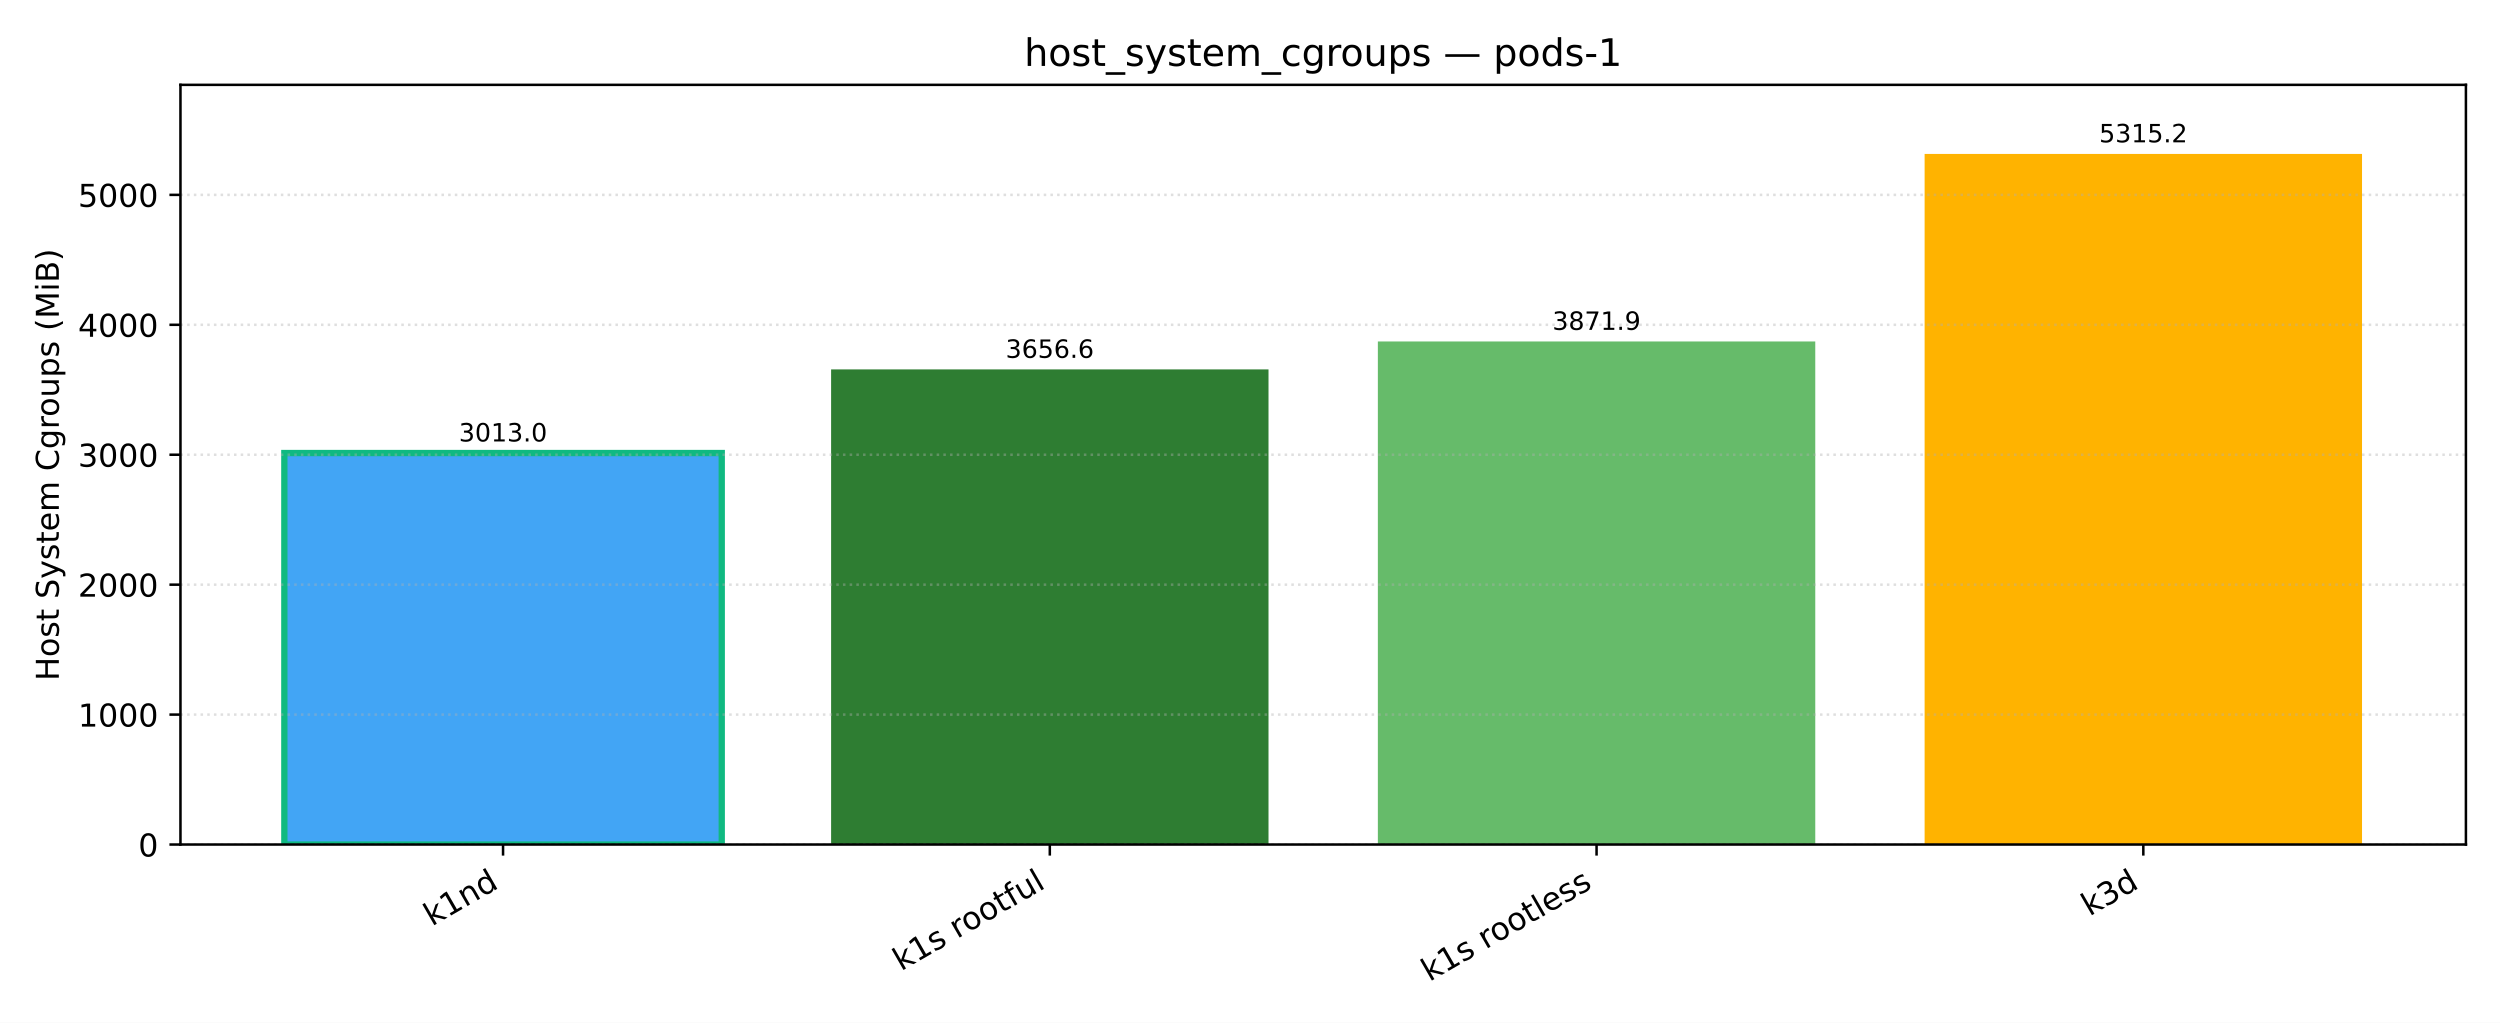
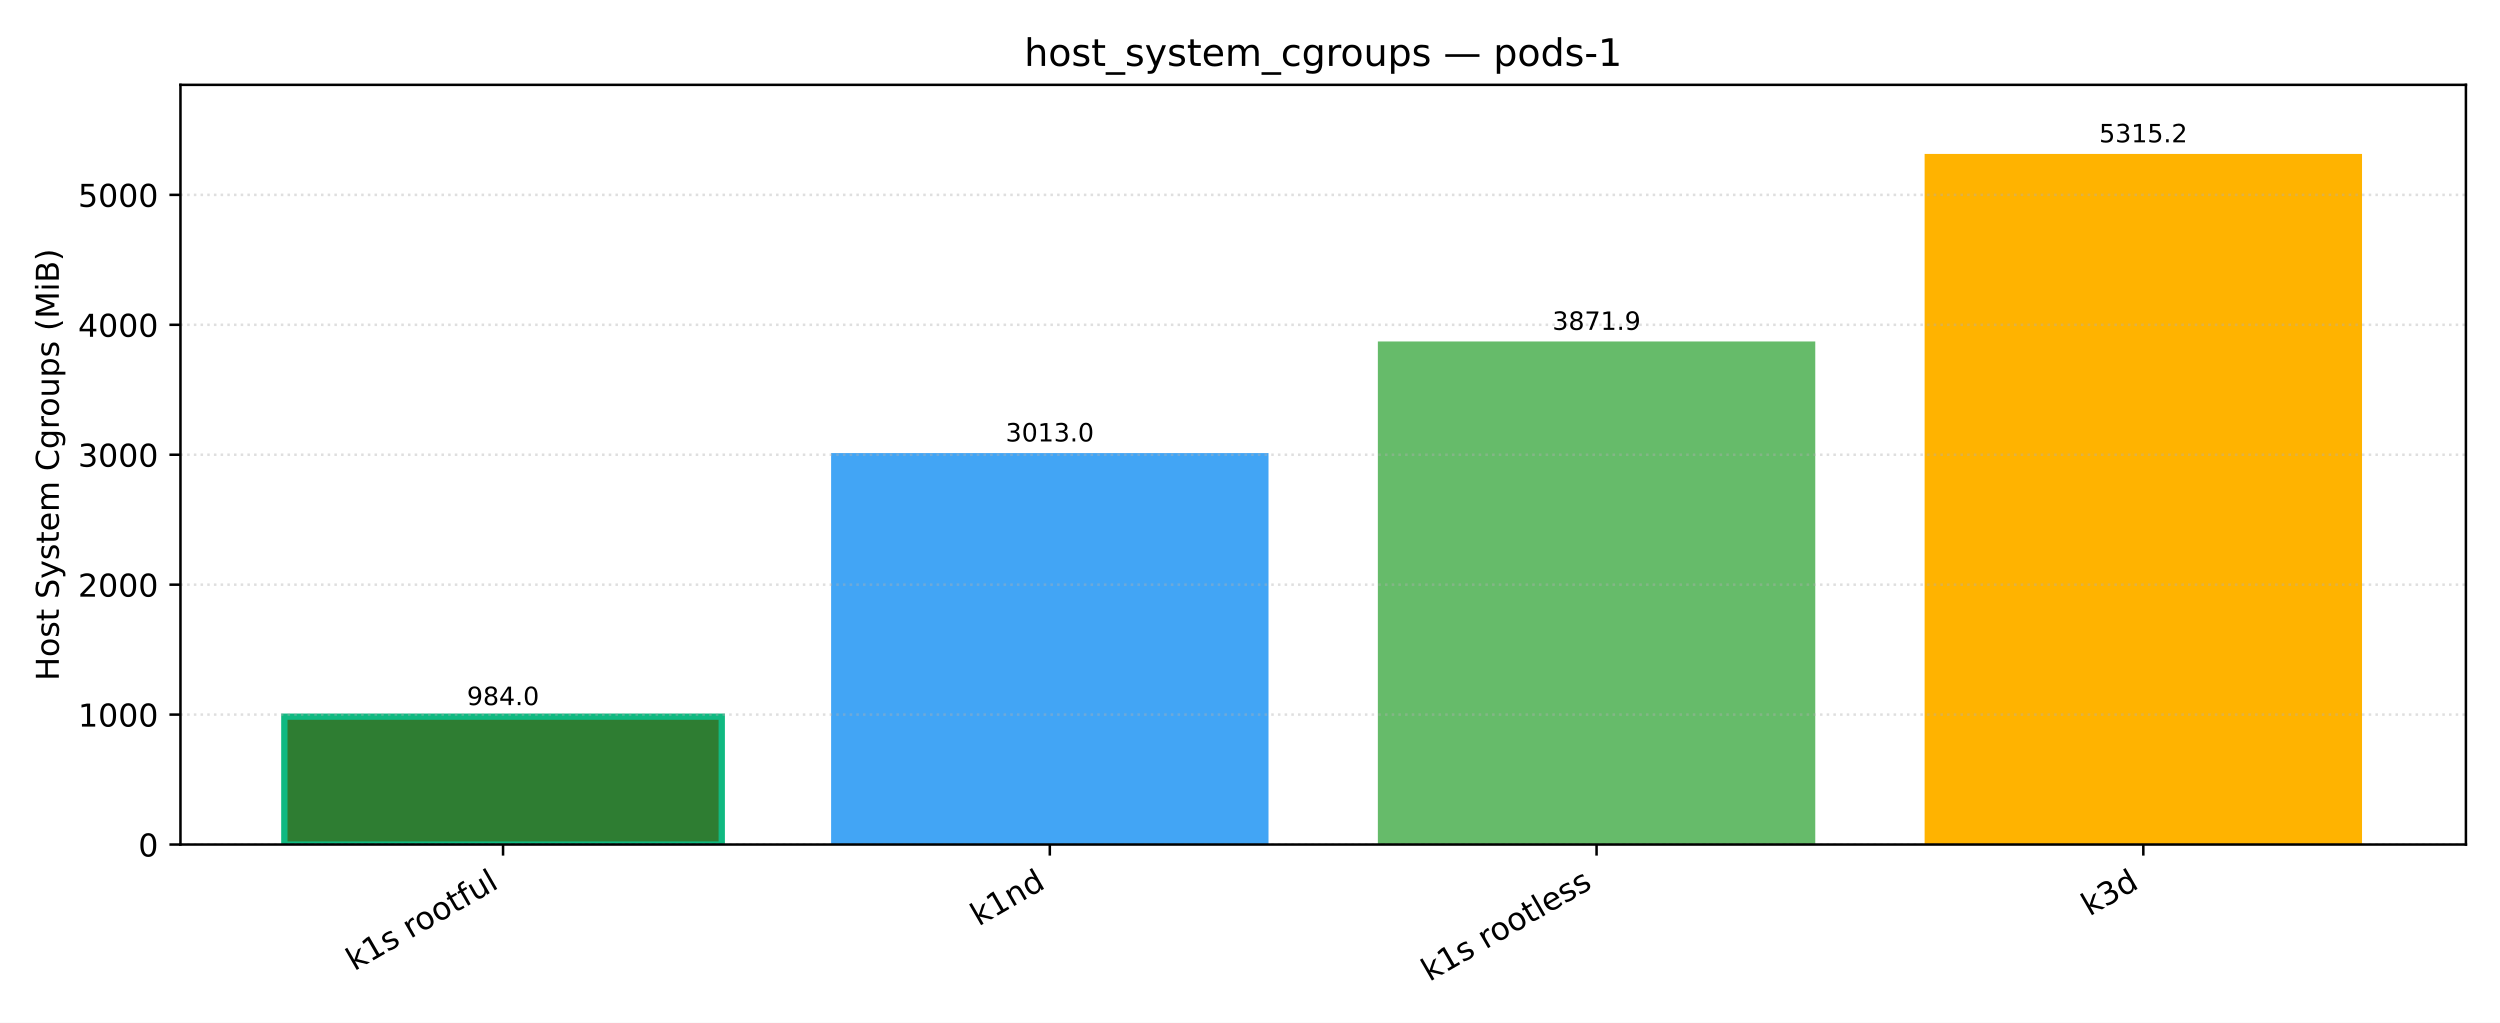
<svg xmlns="http://www.w3.org/2000/svg" xmlns:xlink="http://www.w3.org/1999/xlink" width="792pt" height="324pt" viewBox="0 0 792 324" version="1.1">
  <defs>
    <style type="text/css">*{stroke-linejoin: round; stroke-linecap: butt}</style>
  </defs>
  <g id="figure_1">
    <g id="patch_1">
      <path d="M 0 324  L 792 324  L 792 0  L 0 0  z " style="fill: #ffffff" />
    </g>
    <g id="axes_1">
      <g id="patch_2">
        <path d="M 57.17 267.545  L 781.2 267.545  L 781.2 26.88  L 57.17 26.88  z " style="fill: #ffffff" />
      </g>
      <g id="patch_3">
-         <path d="M 90.08 267.545  L 228.651 267.545  L 228.651 143.522  L 90.08 143.522  z " clip-path="url(#pce577e1f02)" style="fill: #42a5f5; stroke: #10b981; stroke-width: 2; stroke-linejoin: miter" />
+         <path d="M 90.08 267.545  L 228.651 267.545  L 228.651 227.043  L 90.08 227.043  z " clip-path="url(#p9446656287)" style="fill: #2e7d32; stroke: #10b981; stroke-width: 2; stroke-linejoin: miter" />
      </g>
      <g id="patch_4">
-         <path d="M 263.293 267.545  L 401.864 267.545  L 401.864 117.031  L 263.293 117.031  z " clip-path="url(#pce577e1f02)" style="fill: #2e7d32" />
+         <path d="M 263.293 267.545  L 401.864 267.545  L 401.864 143.522  L 263.293 143.522  z " clip-path="url(#p9446656287)" style="fill: #42a5f5" />
      </g>
      <g id="patch_5">
-         <path d="M 436.506 267.545  L 575.077 267.545  L 575.077 108.17  L 436.506 108.17  z " clip-path="url(#pce577e1f02)" style="fill: #66bb6a" />
+         <path d="M 436.506 267.545  L 575.077 267.545  L 575.077 108.17  L 436.506 108.17  z " clip-path="url(#p9446656287)" style="fill: #66bb6a" />
      </g>
      <g id="patch_6">
-         <path d="M 609.719 267.545  L 748.29 267.545  L 748.29 48.759  L 609.719 48.759  z " clip-path="url(#pce577e1f02)" style="fill: #ffb300" />
+         <path d="M 609.719 267.545  L 748.29 267.545  L 748.29 48.759  L 609.719 48.759  z " clip-path="url(#p9446656287)" style="fill: #ffb300" />
      </g>
      <g id="matplotlib.axis_1">
        <g id="xtick_1">
          <g id="line2d_1">
            <defs>
-               <path id="m2ab3e8e484" d="M 0 0  L 0 3.5  " style="stroke: #000000; stroke-width: 0.8" />
+               <path id="m0d16717bc0" d="M 0 0  L 0 3.5  " style="stroke: #000000; stroke-width: 0.8" />
            </defs>
            <g>
-               <use xlink:href="#m2ab3e8e484" x="159.366" y="267.545" style="stroke: #000000; stroke-width: 0.8" />
+               <use xlink:href="#m0d16717bc0" x="159.366" y="267.545" style="stroke: #000000; stroke-width: 0.8" />
            </g>
          </g>
          <g id="text_1">
-             <g transform="translate(136.8145 293.5454) rotate(-30) scale(0.1 -0.1)">
+             <g transform="translate(112.2356 307.7361) rotate(-30) scale(0.1 -0.1)">
              <defs>
                <path id="DejaVuSans-6b" d="M 581 4863  L 1159 4863  L 1159 1991  L 2875 3500  L 3609 3500  L 1753 1863  L 3688 0  L 2938 0  L 1159 1709  L 1159 0  L 581 0  L 581 4863  z " transform="scale(0.015625)" />
                <path id="DejaVuSans-31" d="M 794 531  L 1825 531  L 1825 4091  L 703 3866  L 703 4441  L 1819 4666  L 2450 4666  L 2450 531  L 3481 531  L 3481 0  L 794 0  L 794 531  z " transform="scale(0.015625)" />
-                 <path id="DejaVuSans-6e" d="M 3513 2113  L 3513 0  L 2938 0  L 2938 2094  Q 2938 2591 2744 2837  Q 2550 3084 2163 3084  Q 1697 3084 1428 2787  Q 1159 2491 1159 1978  L 1159 0  L 581 0  L 581 3500  L 1159 3500  L 1159 2956  Q 1366 3272 1645 3428  Q 1925 3584 2291 3584  Q 2894 3584 3203 3211  Q 3513 2838 3513 2113  z " transform="scale(0.015625)" />
-                 <path id="DejaVuSans-64" d="M 2906 2969  L 2906 4863  L 3481 4863  L 3481 0  L 2906 0  L 2906 525  Q 2725 213 2448 61  Q 2172 -91 1784 -91  Q 1150 -91 751 415  Q 353 922 353 1747  Q 353 2572 751 3078  Q 1150 3584 1784 3584  Q 2172 3584 2448 3432  Q 2725 3281 2906 2969  z M 947 1747  Q 947 1113 1208 752  Q 1469 391 1925 391  Q 2381 391 2643 752  Q 2906 1113 2906 1747  Q 2906 2381 2643 2742  Q 2381 3103 1925 3103  Q 1469 3103 1208 2742  Q 947 2381 947 1747  z " transform="scale(0.015625)" />
-               </defs>
-               <use xlink:href="#DejaVuSans-6b" />
-               <use xlink:href="#DejaVuSans-31" transform="translate(57.91016 0)" />
-               <use xlink:href="#DejaVuSans-6e" transform="translate(121.5332 0)" />
-               <use xlink:href="#DejaVuSans-64" transform="translate(184.9121 0)" />
-             </g>
-           </g>
-         </g>
-         <g id="xtick_2">
-           <g id="line2d_2">
-             <g>
-               <use xlink:href="#m2ab3e8e484" x="332.579" y="267.545" style="stroke: #000000; stroke-width: 0.8" />
-             </g>
-           </g>
-           <g id="text_2">
-             <g transform="translate(285.4486 307.7361) rotate(-30) scale(0.1 -0.1)">
-               <defs>
                <path id="DejaVuSans-73" d="M 2834 3397  L 2834 2853  Q 2591 2978 2328 3040  Q 2066 3103 1784 3103  Q 1356 3103 1142 2972  Q 928 2841 928 2578  Q 928 2378 1081 2264  Q 1234 2150 1697 2047  L 1894 2003  Q 2506 1872 2764 1633  Q 3022 1394 3022 966  Q 3022 478 2636 193  Q 2250 -91 1575 -91  Q 1294 -91 989 -36  Q 684 19 347 128  L 347 722  Q 666 556 975 473  Q 1284 391 1588 391  Q 1994 391 2212 530  Q 2431 669 2431 922  Q 2431 1156 2273 1281  Q 2116 1406 1581 1522  L 1381 1569  Q 847 1681 609 1914  Q 372 2147 372 2553  Q 372 3047 722 3315  Q 1072 3584 1716 3584  Q 2034 3584 2315 3537  Q 2597 3491 2834 3397  z " transform="scale(0.015625)" />
                <path id="DejaVuSans-20" transform="scale(0.015625)" />
                <path id="DejaVuSans-72" d="M 2631 2963  Q 2534 3019 2420 3045  Q 2306 3072 2169 3072  Q 1681 3072 1420 2755  Q 1159 2438 1159 1844  L 1159 0  L 581 0  L 581 3500  L 1159 3500  L 1159 2956  Q 1341 3275 1631 3429  Q 1922 3584 2338 3584  Q 2397 3584 2469 3576  Q 2541 3569 2628 3553  L 2631 2963  z " transform="scale(0.015625)" />
                <path id="DejaVuSans-6f" d="M 1959 3097  Q 1497 3097 1228 2736  Q 959 2375 959 1747  Q 959 1119 1226 758  Q 1494 397 1959 397  Q 2419 397 2687 759  Q 2956 1122 2956 1747  Q 2956 2369 2687 2733  Q 2419 3097 1959 3097  z M 1959 3584  Q 2709 3584 3137 3096  Q 3566 2609 3566 1747  Q 3566 888 3137 398  Q 2709 -91 1959 -91  Q 1206 -91 779 398  Q 353 888 353 1747  Q 353 2609 779 3096  Q 1206 3584 1959 3584  z " transform="scale(0.015625)" />
                <path id="DejaVuSans-74" d="M 1172 4494  L 1172 3500  L 2356 3500  L 2356 3053  L 1172 3053  L 1172 1153  Q 1172 725 1289 603  Q 1406 481 1766 481  L 2356 481  L 2356 0  L 1766 0  Q 1100 0 847 248  Q 594 497 594 1153  L 594 3053  L 172 3053  L 172 3500  L 594 3500  L 594 4494  L 1172 4494  z " transform="scale(0.015625)" />
                <path id="DejaVuSans-66" d="M 2375 4863  L 2375 4384  L 1825 4384  Q 1516 4384 1395 4259  Q 1275 4134 1275 3809  L 1275 3500  L 2222 3500  L 2222 3053  L 1275 3053  L 1275 0  L 697 0  L 697 3053  L 147 3053  L 147 3500  L 697 3500  L 697 3744  Q 697 4328 969 4595  Q 1241 4863 1831 4863  L 2375 4863  z " transform="scale(0.015625)" />
                <path id="DejaVuSans-75" d="M 544 1381  L 544 3500  L 1119 3500  L 1119 1403  Q 1119 906 1312 657  Q 1506 409 1894 409  Q 2359 409 2629 706  Q 2900 1003 2900 1516  L 2900 3500  L 3475 3500  L 3475 0  L 2900 0  L 2900 538  Q 2691 219 2414 64  Q 2138 -91 1772 -91  Q 1169 -91 856 284  Q 544 659 544 1381  z M 1991 3584  L 1991 3584  z " transform="scale(0.015625)" />
                <path id="DejaVuSans-6c" d="M 603 4863  L 1178 4863  L 1178 0  L 603 0  L 603 4863  z " transform="scale(0.015625)" />
              </defs>
              <use xlink:href="#DejaVuSans-6b" />
              <use xlink:href="#DejaVuSans-31" transform="translate(57.91016 0)" />
              <use xlink:href="#DejaVuSans-73" transform="translate(121.5332 0)" />
              <use xlink:href="#DejaVuSans-20" transform="translate(173.6328 0)" />
              <use xlink:href="#DejaVuSans-72" transform="translate(205.4199 0)" />
              <use xlink:href="#DejaVuSans-6f" transform="translate(244.2832 0)" />
              <use xlink:href="#DejaVuSans-6f" transform="translate(305.4648 0)" />
              <use xlink:href="#DejaVuSans-74" transform="translate(366.6465 0)" />
              <use xlink:href="#DejaVuSans-66" transform="translate(405.8555 0)" />
              <use xlink:href="#DejaVuSans-75" transform="translate(441.0605 0)" />
              <use xlink:href="#DejaVuSans-6c" transform="translate(504.4395 0)" />
            </g>
          </g>
        </g>
+         <g id="xtick_2">
+           <g id="line2d_2">
+             <g>
+               <use xlink:href="#m0d16717bc0" x="332.579" y="267.545" style="stroke: #000000; stroke-width: 0.8" />
+             </g>
+           </g>
+           <g id="text_2">
+             <g transform="translate(310.0274 293.5454) rotate(-30) scale(0.1 -0.1)">
+               <defs>
+                 <path id="DejaVuSans-6e" d="M 3513 2113  L 3513 0  L 2938 0  L 2938 2094  Q 2938 2591 2744 2837  Q 2550 3084 2163 3084  Q 1697 3084 1428 2787  Q 1159 2491 1159 1978  L 1159 0  L 581 0  L 581 3500  L 1159 3500  L 1159 2956  Q 1366 3272 1645 3428  Q 1925 3584 2291 3584  Q 2894 3584 3203 3211  Q 3513 2838 3513 2113  z " transform="scale(0.015625)" />
+                 <path id="DejaVuSans-64" d="M 2906 2969  L 2906 4863  L 3481 4863  L 3481 0  L 2906 0  L 2906 525  Q 2725 213 2448 61  Q 2172 -91 1784 -91  Q 1150 -91 751 415  Q 353 922 353 1747  Q 353 2572 751 3078  Q 1150 3584 1784 3584  Q 2172 3584 2448 3432  Q 2725 3281 2906 2969  z M 947 1747  Q 947 1113 1208 752  Q 1469 391 1925 391  Q 2381 391 2643 752  Q 2906 1113 2906 1747  Q 2906 2381 2643 2742  Q 2381 3103 1925 3103  Q 1469 3103 1208 2742  Q 947 2381 947 1747  z " transform="scale(0.015625)" />
+               </defs>
+               <use xlink:href="#DejaVuSans-6b" />
+               <use xlink:href="#DejaVuSans-31" transform="translate(57.91016 0)" />
+               <use xlink:href="#DejaVuSans-6e" transform="translate(121.5332 0)" />
+               <use xlink:href="#DejaVuSans-64" transform="translate(184.9121 0)" />
+             </g>
+           </g>
+         </g>
        <g id="xtick_3">
          <g id="line2d_3">
            <g>
-               <use xlink:href="#m2ab3e8e484" x="505.791" y="267.545" style="stroke: #000000; stroke-width: 0.8" />
+               <use xlink:href="#m0d16717bc0" x="505.791" y="267.545" style="stroke: #000000; stroke-width: 0.8" />
            </g>
          </g>
          <g id="text_3">
            <g transform="translate(452.8469 311.0931) rotate(-30) scale(0.1 -0.1)">
              <defs>
                <path id="DejaVuSans-65" d="M 3597 1894  L 3597 1613  L 953 1613  Q 991 1019 1311 708  Q 1631 397 2203 397  Q 2534 397 2845 478  Q 3156 559 3463 722  L 3463 178  Q 3153 47 2828 -22  Q 2503 -91 2169 -91  Q 1331 -91 842 396  Q 353 884 353 1716  Q 353 2575 817 3079  Q 1281 3584 2069 3584  Q 2775 3584 3186 3129  Q 3597 2675 3597 1894  z M 3022 2063  Q 3016 2534 2758 2815  Q 2500 3097 2075 3097  Q 1594 3097 1305 2825  Q 1016 2553 972 2059  L 3022 2063  z " transform="scale(0.015625)" />
              </defs>
              <use xlink:href="#DejaVuSans-6b" />
              <use xlink:href="#DejaVuSans-31" transform="translate(57.91016 0)" />
              <use xlink:href="#DejaVuSans-73" transform="translate(121.5332 0)" />
              <use xlink:href="#DejaVuSans-20" transform="translate(173.6328 0)" />
              <use xlink:href="#DejaVuSans-72" transform="translate(205.4199 0)" />
              <use xlink:href="#DejaVuSans-6f" transform="translate(244.2832 0)" />
              <use xlink:href="#DejaVuSans-6f" transform="translate(305.4648 0)" />
              <use xlink:href="#DejaVuSans-74" transform="translate(366.6465 0)" />
              <use xlink:href="#DejaVuSans-6c" transform="translate(405.8555 0)" />
              <use xlink:href="#DejaVuSans-65" transform="translate(433.6387 0)" />
              <use xlink:href="#DejaVuSans-73" transform="translate(495.1621 0)" />
              <use xlink:href="#DejaVuSans-73" transform="translate(547.2617 0)" />
            </g>
          </g>
        </g>
        <g id="xtick_4">
          <g id="line2d_4">
            <g>
-               <use xlink:href="#m2ab3e8e484" x="679.004" y="267.545" style="stroke: #000000; stroke-width: 0.8" />
+               <use xlink:href="#m0d16717bc0" x="679.004" y="267.545" style="stroke: #000000; stroke-width: 0.8" />
            </g>
          </g>
          <g id="text_4">
            <g transform="translate(661.9417 290.3767) rotate(-30) scale(0.1 -0.1)">
              <defs>
                <path id="DejaVuSans-33" d="M 2597 2516  Q 3050 2419 3304 2112  Q 3559 1806 3559 1356  Q 3559 666 3084 287  Q 2609 -91 1734 -91  Q 1441 -91 1130 -33  Q 819 25 488 141  L 488 750  Q 750 597 1062 519  Q 1375 441 1716 441  Q 2309 441 2620 675  Q 2931 909 2931 1356  Q 2931 1769 2642 2001  Q 2353 2234 1838 2234  L 1294 2234  L 1294 2753  L 1863 2753  Q 2328 2753 2575 2939  Q 2822 3125 2822 3475  Q 2822 3834 2567 4026  Q 2313 4219 1838 4219  Q 1578 4219 1281 4162  Q 984 4106 628 3988  L 628 4550  Q 988 4650 1302 4700  Q 1616 4750 1894 4750  Q 2613 4750 3031 4423  Q 3450 4097 3450 3541  Q 3450 3153 3228 2886  Q 3006 2619 2597 2516  z " transform="scale(0.015625)" />
              </defs>
              <use xlink:href="#DejaVuSans-6b" />
              <use xlink:href="#DejaVuSans-33" transform="translate(57.91016 0)" />
              <use xlink:href="#DejaVuSans-64" transform="translate(121.5332 0)" />
            </g>
          </g>
        </g>
      </g>
      <g id="matplotlib.axis_2">
        <g id="ytick_1">
          <g id="line2d_5">
-             <path d="M 57.17 267.545  L 781.2 267.545  " clip-path="url(#pce577e1f02)" style="fill: none; stroke-dasharray: 0.8,1.32; stroke-dashoffset: 0; stroke: #b0b0b0; stroke-opacity: 0.4; stroke-width: 0.8" />
+             <path d="M 57.17 267.545  L 781.2 267.545  " clip-path="url(#p9446656287)" style="fill: none; stroke-dasharray: 0.8,1.32; stroke-dashoffset: 0; stroke: #b0b0b0; stroke-opacity: 0.4; stroke-width: 0.8" />
          </g>
          <g id="line2d_6">
            <defs>
-               <path id="md7eb9b9157" d="M 0 0  L -3.5 0  " style="stroke: #000000; stroke-width: 0.8" />
+               <path id="m9446837024" d="M 0 0  L -3.5 0  " style="stroke: #000000; stroke-width: 0.8" />
            </defs>
            <g>
-               <use xlink:href="#md7eb9b9157" x="57.17" y="267.545" style="stroke: #000000; stroke-width: 0.8" />
+               <use xlink:href="#m9446837024" x="57.17" y="267.545" style="stroke: #000000; stroke-width: 0.8" />
            </g>
          </g>
          <g id="text_5">
            <g transform="translate(43.8075 271.3447) scale(0.1 -0.1)">
              <defs>
                <path id="DejaVuSans-30" d="M 2034 4250  Q 1547 4250 1301 3770  Q 1056 3291 1056 2328  Q 1056 1369 1301 889  Q 1547 409 2034 409  Q 2525 409 2770 889  Q 3016 1369 3016 2328  Q 3016 3291 2770 3770  Q 2525 4250 2034 4250  z M 2034 4750  Q 2819 4750 3233 4129  Q 3647 3509 3647 2328  Q 3647 1150 3233 529  Q 2819 -91 2034 -91  Q 1250 -91 836 529  Q 422 1150 422 2328  Q 422 3509 836 4129  Q 1250 4750 2034 4750  z " transform="scale(0.015625)" />
              </defs>
              <use xlink:href="#DejaVuSans-30" />
            </g>
          </g>
        </g>
        <g id="ytick_2">
          <g id="line2d_7">
-             <path d="M 57.17 226.383  L 781.2 226.383  " clip-path="url(#pce577e1f02)" style="fill: none; stroke-dasharray: 0.8,1.32; stroke-dashoffset: 0; stroke: #b0b0b0; stroke-opacity: 0.4; stroke-width: 0.8" />
+             <path d="M 57.17 226.383  L 781.2 226.383  " clip-path="url(#p9446656287)" style="fill: none; stroke-dasharray: 0.8,1.32; stroke-dashoffset: 0; stroke: #b0b0b0; stroke-opacity: 0.4; stroke-width: 0.8" />
          </g>
          <g id="line2d_8">
            <g>
-               <use xlink:href="#md7eb9b9157" x="57.17" y="226.383" style="stroke: #000000; stroke-width: 0.8" />
+               <use xlink:href="#m9446837024" x="57.17" y="226.383" style="stroke: #000000; stroke-width: 0.8" />
            </g>
          </g>
          <g id="text_6">
            <g transform="translate(24.72 230.1822) scale(0.1 -0.1)">
              <use xlink:href="#DejaVuSans-31" />
              <use xlink:href="#DejaVuSans-30" transform="translate(63.62305 0)" />
              <use xlink:href="#DejaVuSans-30" transform="translate(127.2461 0)" />
              <use xlink:href="#DejaVuSans-30" transform="translate(190.8691 0)" />
            </g>
          </g>
        </g>
        <g id="ytick_3">
          <g id="line2d_9">
-             <path d="M 57.17 185.221  L 781.2 185.221  " clip-path="url(#pce577e1f02)" style="fill: none; stroke-dasharray: 0.8,1.32; stroke-dashoffset: 0; stroke: #b0b0b0; stroke-opacity: 0.4; stroke-width: 0.8" />
+             <path d="M 57.17 185.221  L 781.2 185.221  " clip-path="url(#p9446656287)" style="fill: none; stroke-dasharray: 0.8,1.32; stroke-dashoffset: 0; stroke: #b0b0b0; stroke-opacity: 0.4; stroke-width: 0.8" />
          </g>
          <g id="line2d_10">
            <g>
-               <use xlink:href="#md7eb9b9157" x="57.17" y="185.221" style="stroke: #000000; stroke-width: 0.8" />
+               <use xlink:href="#m9446837024" x="57.17" y="185.221" style="stroke: #000000; stroke-width: 0.8" />
            </g>
          </g>
          <g id="text_7">
            <g transform="translate(24.72 189.0198) scale(0.1 -0.1)">
              <defs>
                <path id="DejaVuSans-32" d="M 1228 531  L 3431 531  L 3431 0  L 469 0  L 469 531  Q 828 903 1448 1529  Q 2069 2156 2228 2338  Q 2531 2678 2651 2914  Q 2772 3150 2772 3378  Q 2772 3750 2511 3984  Q 2250 4219 1831 4219  Q 1534 4219 1204 4116  Q 875 4013 500 3803  L 500 4441  Q 881 4594 1212 4672  Q 1544 4750 1819 4750  Q 2544 4750 2975 4387  Q 3406 4025 3406 3419  Q 3406 3131 3298 2873  Q 3191 2616 2906 2266  Q 2828 2175 2409 1742  Q 1991 1309 1228 531  z " transform="scale(0.015625)" />
              </defs>
              <use xlink:href="#DejaVuSans-32" />
              <use xlink:href="#DejaVuSans-30" transform="translate(63.62305 0)" />
              <use xlink:href="#DejaVuSans-30" transform="translate(127.2461 0)" />
              <use xlink:href="#DejaVuSans-30" transform="translate(190.8691 0)" />
            </g>
          </g>
        </g>
        <g id="ytick_4">
          <g id="line2d_11">
-             <path d="M 57.17 144.058  L 781.2 144.058  " clip-path="url(#pce577e1f02)" style="fill: none; stroke-dasharray: 0.8,1.32; stroke-dashoffset: 0; stroke: #b0b0b0; stroke-opacity: 0.4; stroke-width: 0.8" />
+             <path d="M 57.17 144.058  L 781.2 144.058  " clip-path="url(#p9446656287)" style="fill: none; stroke-dasharray: 0.8,1.32; stroke-dashoffset: 0; stroke: #b0b0b0; stroke-opacity: 0.4; stroke-width: 0.8" />
          </g>
          <g id="line2d_12">
            <g>
-               <use xlink:href="#md7eb9b9157" x="57.17" y="144.058" style="stroke: #000000; stroke-width: 0.8" />
+               <use xlink:href="#m9446837024" x="57.17" y="144.058" style="stroke: #000000; stroke-width: 0.8" />
            </g>
          </g>
          <g id="text_8">
            <g transform="translate(24.72 147.8573) scale(0.1 -0.1)">
              <use xlink:href="#DejaVuSans-33" />
              <use xlink:href="#DejaVuSans-30" transform="translate(63.62305 0)" />
              <use xlink:href="#DejaVuSans-30" transform="translate(127.2461 0)" />
              <use xlink:href="#DejaVuSans-30" transform="translate(190.8691 0)" />
            </g>
          </g>
        </g>
        <g id="ytick_5">
          <g id="line2d_13">
-             <path d="M 57.17 102.896  L 781.2 102.896  " clip-path="url(#pce577e1f02)" style="fill: none; stroke-dasharray: 0.8,1.32; stroke-dashoffset: 0; stroke: #b0b0b0; stroke-opacity: 0.4; stroke-width: 0.8" />
+             <path d="M 57.17 102.896  L 781.2 102.896  " clip-path="url(#p9446656287)" style="fill: none; stroke-dasharray: 0.8,1.32; stroke-dashoffset: 0; stroke: #b0b0b0; stroke-opacity: 0.4; stroke-width: 0.8" />
          </g>
          <g id="line2d_14">
            <g>
-               <use xlink:href="#md7eb9b9157" x="57.17" y="102.896" style="stroke: #000000; stroke-width: 0.8" />
+               <use xlink:href="#m9446837024" x="57.17" y="102.896" style="stroke: #000000; stroke-width: 0.8" />
            </g>
          </g>
          <g id="text_9">
            <g transform="translate(24.72 106.6949) scale(0.1 -0.1)">
              <defs>
                <path id="DejaVuSans-34" d="M 2419 4116  L 825 1625  L 2419 1625  L 2419 4116  z M 2253 4666  L 3047 4666  L 3047 1625  L 3713 1625  L 3713 1100  L 3047 1100  L 3047 0  L 2419 0  L 2419 1100  L 313 1100  L 313 1709  L 2253 4666  z " transform="scale(0.015625)" />
              </defs>
              <use xlink:href="#DejaVuSans-34" />
              <use xlink:href="#DejaVuSans-30" transform="translate(63.62305 0)" />
              <use xlink:href="#DejaVuSans-30" transform="translate(127.2461 0)" />
              <use xlink:href="#DejaVuSans-30" transform="translate(190.8691 0)" />
            </g>
          </g>
        </g>
        <g id="ytick_6">
          <g id="line2d_15">
-             <path d="M 57.17 61.733  L 781.2 61.733  " clip-path="url(#pce577e1f02)" style="fill: none; stroke-dasharray: 0.8,1.32; stroke-dashoffset: 0; stroke: #b0b0b0; stroke-opacity: 0.4; stroke-width: 0.8" />
+             <path d="M 57.17 61.733  L 781.2 61.733  " clip-path="url(#p9446656287)" style="fill: none; stroke-dasharray: 0.8,1.32; stroke-dashoffset: 0; stroke: #b0b0b0; stroke-opacity: 0.4; stroke-width: 0.8" />
          </g>
          <g id="line2d_16">
            <g>
-               <use xlink:href="#md7eb9b9157" x="57.17" y="61.733" style="stroke: #000000; stroke-width: 0.8" />
+               <use xlink:href="#m9446837024" x="57.17" y="61.733" style="stroke: #000000; stroke-width: 0.8" />
            </g>
          </g>
          <g id="text_10">
            <g transform="translate(24.72 65.53243) scale(0.1 -0.1)">
              <defs>
                <path id="DejaVuSans-35" d="M 691 4666  L 3169 4666  L 3169 4134  L 1269 4134  L 1269 2991  Q 1406 3038 1543 3061  Q 1681 3084 1819 3084  Q 2600 3084 3056 2656  Q 3513 2228 3513 1497  Q 3513 744 3044 326  Q 2575 -91 1722 -91  Q 1428 -91 1123 -41  Q 819 9 494 109  L 494 744  Q 775 591 1075 516  Q 1375 441 1709 441  Q 2250 441 2565 725  Q 2881 1009 2881 1497  Q 2881 1984 2565 2268  Q 2250 2553 1709 2553  Q 1456 2553 1204 2497  Q 953 2441 691 2322  L 691 4666  z " transform="scale(0.015625)" />
              </defs>
              <use xlink:href="#DejaVuSans-35" />
              <use xlink:href="#DejaVuSans-30" transform="translate(63.62305 0)" />
              <use xlink:href="#DejaVuSans-30" transform="translate(127.2461 0)" />
              <use xlink:href="#DejaVuSans-30" transform="translate(190.8691 0)" />
            </g>
          </g>
        </g>
        <g id="text_11">
          <g transform="translate(18.64031 215.6604) rotate(-90) scale(0.1 -0.1)">
            <defs>
              <path id="DejaVuSans-48" d="M 628 4666  L 1259 4666  L 1259 2753  L 3553 2753  L 3553 4666  L 4184 4666  L 4184 0  L 3553 0  L 3553 2222  L 1259 2222  L 1259 0  L 628 0  L 628 4666  z " transform="scale(0.015625)" />
              <path id="DejaVuSans-53" d="M 3425 4513  L 3425 3897  Q 3066 4069 2747 4153  Q 2428 4238 2131 4238  Q 1616 4238 1336 4038  Q 1056 3838 1056 3469  Q 1056 3159 1242 3001  Q 1428 2844 1947 2747  L 2328 2669  Q 3034 2534 3370 2195  Q 3706 1856 3706 1288  Q 3706 609 3251 259  Q 2797 -91 1919 -91  Q 1588 -91 1214 -16  Q 841 59 441 206  L 441 856  Q 825 641 1194 531  Q 1563 422 1919 422  Q 2459 422 2753 634  Q 3047 847 3047 1241  Q 3047 1584 2836 1778  Q 2625 1972 2144 2069  L 1759 2144  Q 1053 2284 737 2584  Q 422 2884 422 3419  Q 422 4038 858 4394  Q 1294 4750 2059 4750  Q 2388 4750 2728 4690  Q 3069 4631 3425 4513  z " transform="scale(0.015625)" />
              <path id="DejaVuSans-79" d="M 2059 -325  Q 1816 -950 1584 -1140  Q 1353 -1331 966 -1331  L 506 -1331  L 506 -850  L 844 -850  Q 1081 -850 1212 -737  Q 1344 -625 1503 -206  L 1606 56  L 191 3500  L 800 3500  L 1894 763  L 2988 3500  L 3597 3500  L 2059 -325  z " transform="scale(0.015625)" />
              <path id="DejaVuSans-6d" d="M 3328 2828  Q 3544 3216 3844 3400  Q 4144 3584 4550 3584  Q 5097 3584 5394 3201  Q 5691 2819 5691 2113  L 5691 0  L 5113 0  L 5113 2094  Q 5113 2597 4934 2840  Q 4756 3084 4391 3084  Q 3944 3084 3684 2787  Q 3425 2491 3425 1978  L 3425 0  L 2847 0  L 2847 2094  Q 2847 2600 2669 2842  Q 2491 3084 2119 3084  Q 1678 3084 1418 2786  Q 1159 2488 1159 1978  L 1159 0  L 581 0  L 581 3500  L 1159 3500  L 1159 2956  Q 1356 3278 1631 3431  Q 1906 3584 2284 3584  Q 2666 3584 2933 3390  Q 3200 3197 3328 2828  z " transform="scale(0.015625)" />
              <path id="DejaVuSans-43" d="M 4122 4306  L 4122 3641  Q 3803 3938 3442 4084  Q 3081 4231 2675 4231  Q 1875 4231 1450 3742  Q 1025 3253 1025 2328  Q 1025 1406 1450 917  Q 1875 428 2675 428  Q 3081 428 3442 575  Q 3803 722 4122 1019  L 4122 359  Q 3791 134 3420 21  Q 3050 -91 2638 -91  Q 1578 -91 968 557  Q 359 1206 359 2328  Q 359 3453 968 4101  Q 1578 4750 2638 4750  Q 3056 4750 3426 4639  Q 3797 4528 4122 4306  z " transform="scale(0.015625)" />
              <path id="DejaVuSans-67" d="M 2906 1791  Q 2906 2416 2648 2759  Q 2391 3103 1925 3103  Q 1463 3103 1205 2759  Q 947 2416 947 1791  Q 947 1169 1205 825  Q 1463 481 1925 481  Q 2391 481 2648 825  Q 2906 1169 2906 1791  z M 3481 434  Q 3481 -459 3084 -895  Q 2688 -1331 1869 -1331  Q 1566 -1331 1297 -1286  Q 1028 -1241 775 -1147  L 775 -588  Q 1028 -725 1275 -790  Q 1522 -856 1778 -856  Q 2344 -856 2625 -561  Q 2906 -266 2906 331  L 2906 616  Q 2728 306 2450 153  Q 2172 0 1784 0  Q 1141 0 747 490  Q 353 981 353 1791  Q 353 2603 747 3093  Q 1141 3584 1784 3584  Q 2172 3584 2450 3431  Q 2728 3278 2906 2969  L 2906 3500  L 3481 3500  L 3481 434  z " transform="scale(0.015625)" />
              <path id="DejaVuSans-70" d="M 1159 525  L 1159 -1331  L 581 -1331  L 581 3500  L 1159 3500  L 1159 2969  Q 1341 3281 1617 3432  Q 1894 3584 2278 3584  Q 2916 3584 3314 3078  Q 3713 2572 3713 1747  Q 3713 922 3314 415  Q 2916 -91 2278 -91  Q 1894 -91 1617 61  Q 1341 213 1159 525  z M 3116 1747  Q 3116 2381 2855 2742  Q 2594 3103 2138 3103  Q 1681 3103 1420 2742  Q 1159 2381 1159 1747  Q 1159 1113 1420 752  Q 1681 391 2138 391  Q 2594 391 2855 752  Q 3116 1113 3116 1747  z " transform="scale(0.015625)" />
              <path id="DejaVuSans-28" d="M 1984 4856  Q 1566 4138 1362 3434  Q 1159 2731 1159 2009  Q 1159 1288 1364 580  Q 1569 -128 1984 -844  L 1484 -844  Q 1016 -109 783 600  Q 550 1309 550 2009  Q 550 2706 781 3412  Q 1013 4119 1484 4856  L 1984 4856  z " transform="scale(0.015625)" />
              <path id="DejaVuSans-4d" d="M 628 4666  L 1569 4666  L 2759 1491  L 3956 4666  L 4897 4666  L 4897 0  L 4281 0  L 4281 4097  L 3078 897  L 2444 897  L 1241 4097  L 1241 0  L 628 0  L 628 4666  z " transform="scale(0.015625)" />
              <path id="DejaVuSans-69" d="M 603 3500  L 1178 3500  L 1178 0  L 603 0  L 603 3500  z M 603 4863  L 1178 4863  L 1178 4134  L 603 4134  L 603 4863  z " transform="scale(0.015625)" />
              <path id="DejaVuSans-42" d="M 1259 2228  L 1259 519  L 2272 519  Q 2781 519 3026 730  Q 3272 941 3272 1375  Q 3272 1813 3026 2020  Q 2781 2228 2272 2228  L 1259 2228  z M 1259 4147  L 1259 2741  L 2194 2741  Q 2656 2741 2882 2914  Q 3109 3088 3109 3444  Q 3109 3797 2882 3972  Q 2656 4147 2194 4147  L 1259 4147  z M 628 4666  L 2241 4666  Q 2963 4666 3353 4366  Q 3744 4066 3744 3513  Q 3744 3084 3544 2831  Q 3344 2578 2956 2516  Q 3422 2416 3680 2098  Q 3938 1781 3938 1306  Q 3938 681 3513 340  Q 3088 0 2303 0  L 628 0  L 628 4666  z " transform="scale(0.015625)" />
              <path id="DejaVuSans-29" d="M 513 4856  L 1013 4856  Q 1481 4119 1714 3412  Q 1947 2706 1947 2009  Q 1947 1309 1714 600  Q 1481 -109 1013 -844  L 513 -844  Q 928 -128 1133 580  Q 1338 1288 1338 2009  Q 1338 2731 1133 3434  Q 928 4138 513 4856  z " transform="scale(0.015625)" />
            </defs>
            <use xlink:href="#DejaVuSans-48" />
            <use xlink:href="#DejaVuSans-6f" transform="translate(75.19531 0)" />
            <use xlink:href="#DejaVuSans-73" transform="translate(136.377 0)" />
            <use xlink:href="#DejaVuSans-74" transform="translate(188.4766 0)" />
            <use xlink:href="#DejaVuSans-20" transform="translate(227.6855 0)" />
            <use xlink:href="#DejaVuSans-53" transform="translate(259.4727 0)" />
            <use xlink:href="#DejaVuSans-79" transform="translate(322.9492 0)" />
            <use xlink:href="#DejaVuSans-73" transform="translate(382.1289 0)" />
            <use xlink:href="#DejaVuSans-74" transform="translate(434.2285 0)" />
            <use xlink:href="#DejaVuSans-65" transform="translate(473.4375 0)" />
            <use xlink:href="#DejaVuSans-6d" transform="translate(534.9609 0)" />
            <use xlink:href="#DejaVuSans-20" transform="translate(632.373 0)" />
            <use xlink:href="#DejaVuSans-43" transform="translate(664.1602 0)" />
            <use xlink:href="#DejaVuSans-67" transform="translate(733.9844 0)" />
            <use xlink:href="#DejaVuSans-72" transform="translate(797.4609 0)" />
            <use xlink:href="#DejaVuSans-6f" transform="translate(836.3242 0)" />
            <use xlink:href="#DejaVuSans-75" transform="translate(897.5059 0)" />
            <use xlink:href="#DejaVuSans-70" transform="translate(960.8848 0)" />
            <use xlink:href="#DejaVuSans-73" transform="translate(1024.361 0)" />
            <use xlink:href="#DejaVuSans-20" transform="translate(1076.461 0)" />
            <use xlink:href="#DejaVuSans-28" transform="translate(1108.248 0)" />
            <use xlink:href="#DejaVuSans-4d" transform="translate(1147.262 0)" />
            <use xlink:href="#DejaVuSans-69" transform="translate(1233.541 0)" />
            <use xlink:href="#DejaVuSans-42" transform="translate(1261.324 0)" />
            <use xlink:href="#DejaVuSans-29" transform="translate(1329.928 0)" />
          </g>
        </g>
      </g>
      <g id="patch_7">
        <path d="M 57.17 267.545  L 57.17 26.88  " style="fill: none; stroke: #000000; stroke-width: 0.8; stroke-linejoin: miter; stroke-linecap: square" />
      </g>
      <g id="patch_8">
        <path d="M 781.2 267.545  L 781.2 26.88  " style="fill: none; stroke: #000000; stroke-width: 0.8; stroke-linejoin: miter; stroke-linecap: square" />
      </g>
      <g id="patch_9">
        <path d="M 57.17 267.545  L 781.2 267.545  " style="fill: none; stroke: #000000; stroke-width: 0.8; stroke-linejoin: miter; stroke-linecap: square" />
      </g>
      <g id="patch_10">
        <path d="M 57.17 26.88  L 781.2 26.88  " style="fill: none; stroke: #000000; stroke-width: 0.8; stroke-linejoin: miter; stroke-linecap: square" />
      </g>
      <g id="text_12">
-         <g transform="translate(145.3694 139.8581) scale(0.08 -0.08)">
+         <g transform="translate(147.9144 223.3791) scale(0.08 -0.08)">
          <defs>
+             <path id="DejaVuSans-39" d="M 703 97  L 703 672  Q 941 559 1184 500  Q 1428 441 1663 441  Q 2288 441 2617 861  Q 2947 1281 2994 2138  Q 2813 1869 2534 1725  Q 2256 1581 1919 1581  Q 1219 1581 811 2004  Q 403 2428 403 3163  Q 403 3881 828 4315  Q 1253 4750 1959 4750  Q 2769 4750 3195 4129  Q 3622 3509 3622 2328  Q 3622 1225 3098 567  Q 2575 -91 1691 -91  Q 1453 -91 1209 -44  Q 966 3 703 97  z M 1959 2075  Q 2384 2075 2632 2365  Q 2881 2656 2881 3163  Q 2881 3666 2632 3958  Q 2384 4250 1959 4250  Q 1534 4250 1286 3958  Q 1038 3666 1038 3163  Q 1038 2656 1286 2365  Q 1534 2075 1959 2075  z " transform="scale(0.015625)" />
+             <path id="DejaVuSans-38" d="M 2034 2216  Q 1584 2216 1326 1975  Q 1069 1734 1069 1313  Q 1069 891 1326 650  Q 1584 409 2034 409  Q 2484 409 2743 651  Q 3003 894 3003 1313  Q 3003 1734 2745 1975  Q 2488 2216 2034 2216  z M 1403 2484  Q 997 2584 770 2862  Q 544 3141 544 3541  Q 544 4100 942 4425  Q 1341 4750 2034 4750  Q 2731 4750 3128 4425  Q 3525 4100 3525 3541  Q 3525 3141 3298 2862  Q 3072 2584 2669 2484  Q 3125 2378 3379 2068  Q 3634 1759 3634 1313  Q 3634 634 3220 271  Q 2806 -91 2034 -91  Q 1263 -91 848 271  Q 434 634 434 1313  Q 434 1759 690 2068  Q 947 2378 1403 2484  z M 1172 3481  Q 1172 3119 1398 2916  Q 1625 2713 2034 2713  Q 2441 2713 2670 2916  Q 2900 3119 2900 3481  Q 2900 3844 2670 4047  Q 2441 4250 2034 4250  Q 1625 4250 1398 4047  Q 1172 3844 1172 3481  z " transform="scale(0.015625)" />
            <path id="DejaVuSans-2e" d="M 684 794  L 1344 794  L 1344 0  L 684 0  L 684 794  z " transform="scale(0.015625)" />
          </defs>
+           <use xlink:href="#DejaVuSans-39" />
+           <use xlink:href="#DejaVuSans-38" transform="translate(63.62305 0)" />
+           <use xlink:href="#DejaVuSans-34" transform="translate(127.2461 0)" />
+           <use xlink:href="#DejaVuSans-2e" transform="translate(190.8691 0)" />
+           <use xlink:href="#DejaVuSans-30" transform="translate(222.6562 0)" />
+         </g>
+       </g>
+       <g id="text_13">
+         <g transform="translate(318.5823 139.8581) scale(0.08 -0.08)">
          <use xlink:href="#DejaVuSans-33" />
          <use xlink:href="#DejaVuSans-30" transform="translate(63.62305 0)" />
          <use xlink:href="#DejaVuSans-31" transform="translate(127.2461 0)" />
          <use xlink:href="#DejaVuSans-33" transform="translate(190.8691 0)" />
          <use xlink:href="#DejaVuSans-2e" transform="translate(254.4922 0)" />
          <use xlink:href="#DejaVuSans-30" transform="translate(286.2793 0)" />
        </g>
      </g>
-       <g id="text_13">
-         <g transform="translate(318.5823 113.3675) scale(0.08 -0.08)">
-           <defs>
-             <path id="DejaVuSans-36" d="M 2113 2584  Q 1688 2584 1439 2293  Q 1191 2003 1191 1497  Q 1191 994 1439 701  Q 1688 409 2113 409  Q 2538 409 2786 701  Q 3034 994 3034 1497  Q 3034 2003 2786 2293  Q 2538 2584 2113 2584  z M 3366 4563  L 3366 3988  Q 3128 4100 2886 4159  Q 2644 4219 2406 4219  Q 1781 4219 1451 3797  Q 1122 3375 1075 2522  Q 1259 2794 1537 2939  Q 1816 3084 2150 3084  Q 2853 3084 3261 2657  Q 3669 2231 3669 1497  Q 3669 778 3244 343  Q 2819 -91 2113 -91  Q 1303 -91 875 529  Q 447 1150 447 2328  Q 447 3434 972 4092  Q 1497 4750 2381 4750  Q 2619 4750 2861 4703  Q 3103 4656 3366 4563  z " transform="scale(0.015625)" />
-           </defs>
-           <use xlink:href="#DejaVuSans-33" />
-           <use xlink:href="#DejaVuSans-36" transform="translate(63.62305 0)" />
-           <use xlink:href="#DejaVuSans-35" transform="translate(127.2461 0)" />
-           <use xlink:href="#DejaVuSans-36" transform="translate(190.8691 0)" />
-           <use xlink:href="#DejaVuSans-2e" transform="translate(254.4922 0)" />
-           <use xlink:href="#DejaVuSans-36" transform="translate(286.2793 0)" />
-         </g>
-       </g>
      <g id="text_14">
        <g transform="translate(491.7952 104.5065) scale(0.08 -0.08)">
          <defs>
-             <path id="DejaVuSans-38" d="M 2034 2216  Q 1584 2216 1326 1975  Q 1069 1734 1069 1313  Q 1069 891 1326 650  Q 1584 409 2034 409  Q 2484 409 2743 651  Q 3003 894 3003 1313  Q 3003 1734 2745 1975  Q 2488 2216 2034 2216  z M 1403 2484  Q 997 2584 770 2862  Q 544 3141 544 3541  Q 544 4100 942 4425  Q 1341 4750 2034 4750  Q 2731 4750 3128 4425  Q 3525 4100 3525 3541  Q 3525 3141 3298 2862  Q 3072 2584 2669 2484  Q 3125 2378 3379 2068  Q 3634 1759 3634 1313  Q 3634 634 3220 271  Q 2806 -91 2034 -91  Q 1263 -91 848 271  Q 434 634 434 1313  Q 434 1759 690 2068  Q 947 2378 1403 2484  z M 1172 3481  Q 1172 3119 1398 2916  Q 1625 2713 2034 2713  Q 2441 2713 2670 2916  Q 2900 3119 2900 3481  Q 2900 3844 2670 4047  Q 2441 4250 2034 4250  Q 1625 4250 1398 4047  Q 1172 3844 1172 3481  z " transform="scale(0.015625)" />
            <path id="DejaVuSans-37" d="M 525 4666  L 3525 4666  L 3525 4397  L 1831 0  L 1172 0  L 2766 4134  L 525 4134  L 525 4666  z " transform="scale(0.015625)" />
-             <path id="DejaVuSans-39" d="M 703 97  L 703 672  Q 941 559 1184 500  Q 1428 441 1663 441  Q 2288 441 2617 861  Q 2947 1281 2994 2138  Q 2813 1869 2534 1725  Q 2256 1581 1919 1581  Q 1219 1581 811 2004  Q 403 2428 403 3163  Q 403 3881 828 4315  Q 1253 4750 1959 4750  Q 2769 4750 3195 4129  Q 3622 3509 3622 2328  Q 3622 1225 3098 567  Q 2575 -91 1691 -91  Q 1453 -91 1209 -44  Q 966 3 703 97  z M 1959 2075  Q 2384 2075 2632 2365  Q 2881 2656 2881 3163  Q 2881 3666 2632 3958  Q 2384 4250 1959 4250  Q 1534 4250 1286 3958  Q 1038 3666 1038 3163  Q 1038 2656 1286 2365  Q 1534 2075 1959 2075  z " transform="scale(0.015625)" />
          </defs>
          <use xlink:href="#DejaVuSans-33" />
          <use xlink:href="#DejaVuSans-38" transform="translate(63.62305 0)" />
          <use xlink:href="#DejaVuSans-37" transform="translate(127.2461 0)" />
          <use xlink:href="#DejaVuSans-31" transform="translate(190.8691 0)" />
          <use xlink:href="#DejaVuSans-2e" transform="translate(254.4922 0)" />
          <use xlink:href="#DejaVuSans-39" transform="translate(286.2793 0)" />
        </g>
      </g>
      <g id="text_15">
        <g transform="translate(665.0081 45.09493) scale(0.08 -0.08)">
          <use xlink:href="#DejaVuSans-35" />
          <use xlink:href="#DejaVuSans-33" transform="translate(63.62305 0)" />
          <use xlink:href="#DejaVuSans-31" transform="translate(127.2461 0)" />
          <use xlink:href="#DejaVuSans-35" transform="translate(190.8691 0)" />
          <use xlink:href="#DejaVuSans-2e" transform="translate(254.4922 0)" />
          <use xlink:href="#DejaVuSans-32" transform="translate(286.2793 0)" />
        </g>
      </g>
      <g id="text_16">
        <g transform="translate(324.4834 20.88) scale(0.12 -0.12)">
          <defs>
            <path id="DejaVuSans-68" d="M 3513 2113  L 3513 0  L 2938 0  L 2938 2094  Q 2938 2591 2744 2837  Q 2550 3084 2163 3084  Q 1697 3084 1428 2787  Q 1159 2491 1159 1978  L 1159 0  L 581 0  L 581 4863  L 1159 4863  L 1159 2956  Q 1366 3272 1645 3428  Q 1925 3584 2291 3584  Q 2894 3584 3203 3211  Q 3513 2838 3513 2113  z " transform="scale(0.015625)" />
            <path id="DejaVuSans-5f" d="M 3263 -1063  L 3263 -1509  L -63 -1509  L -63 -1063  L 3263 -1063  z " transform="scale(0.015625)" />
            <path id="DejaVuSans-63" d="M 3122 3366  L 3122 2828  Q 2878 2963 2633 3030  Q 2388 3097 2138 3097  Q 1578 3097 1268 2742  Q 959 2388 959 1747  Q 959 1106 1268 751  Q 1578 397 2138 397  Q 2388 397 2633 464  Q 2878 531 3122 666  L 3122 134  Q 2881 22 2623 -34  Q 2366 -91 2075 -91  Q 1284 -91 818 406  Q 353 903 353 1747  Q 353 2603 823 3093  Q 1294 3584 2113 3584  Q 2378 3584 2631 3529  Q 2884 3475 3122 3366  z " transform="scale(0.015625)" />
            <path id="DejaVuSans-2014" d="M 313 1978  L 6088 1978  L 6088 1528  L 313 1528  L 313 1978  z " transform="scale(0.015625)" />
            <path id="DejaVuSans-2d" d="M 313 2009  L 1997 2009  L 1997 1497  L 313 1497  L 313 2009  z " transform="scale(0.015625)" />
          </defs>
          <use xlink:href="#DejaVuSans-68" />
          <use xlink:href="#DejaVuSans-6f" transform="translate(63.37891 0)" />
          <use xlink:href="#DejaVuSans-73" transform="translate(124.5605 0)" />
          <use xlink:href="#DejaVuSans-74" transform="translate(176.6602 0)" />
          <use xlink:href="#DejaVuSans-5f" transform="translate(215.8691 0)" />
          <use xlink:href="#DejaVuSans-73" transform="translate(265.8691 0)" />
          <use xlink:href="#DejaVuSans-79" transform="translate(317.9688 0)" />
          <use xlink:href="#DejaVuSans-73" transform="translate(377.1484 0)" />
          <use xlink:href="#DejaVuSans-74" transform="translate(429.248 0)" />
          <use xlink:href="#DejaVuSans-65" transform="translate(468.457 0)" />
          <use xlink:href="#DejaVuSans-6d" transform="translate(529.9805 0)" />
          <use xlink:href="#DejaVuSans-5f" transform="translate(627.3926 0)" />
          <use xlink:href="#DejaVuSans-63" transform="translate(677.3926 0)" />
          <use xlink:href="#DejaVuSans-67" transform="translate(732.373 0)" />
          <use xlink:href="#DejaVuSans-72" transform="translate(795.8496 0)" />
          <use xlink:href="#DejaVuSans-6f" transform="translate(834.7129 0)" />
          <use xlink:href="#DejaVuSans-75" transform="translate(895.8945 0)" />
          <use xlink:href="#DejaVuSans-70" transform="translate(959.2734 0)" />
          <use xlink:href="#DejaVuSans-73" transform="translate(1022.75 0)" />
          <use xlink:href="#DejaVuSans-20" transform="translate(1074.85 0)" />
          <use xlink:href="#DejaVuSans-2014" transform="translate(1106.637 0)" />
          <use xlink:href="#DejaVuSans-20" transform="translate(1206.637 0)" />
          <use xlink:href="#DejaVuSans-70" transform="translate(1238.424 0)" />
          <use xlink:href="#DejaVuSans-6f" transform="translate(1301.9 0)" />
          <use xlink:href="#DejaVuSans-64" transform="translate(1363.082 0)" />
          <use xlink:href="#DejaVuSans-73" transform="translate(1426.559 0)" />
          <use xlink:href="#DejaVuSans-2d" transform="translate(1478.658 0)" />
          <use xlink:href="#DejaVuSans-31" transform="translate(1514.742 0)" />
        </g>
      </g>
    </g>
  </g>
  <defs>
-     <clipPath id="pce577e1f02">
+     <clipPath id="p9446656287">
      <rect x="57.17" y="26.88" width="724.03" height="240.665" />
    </clipPath>
  </defs>
</svg>
